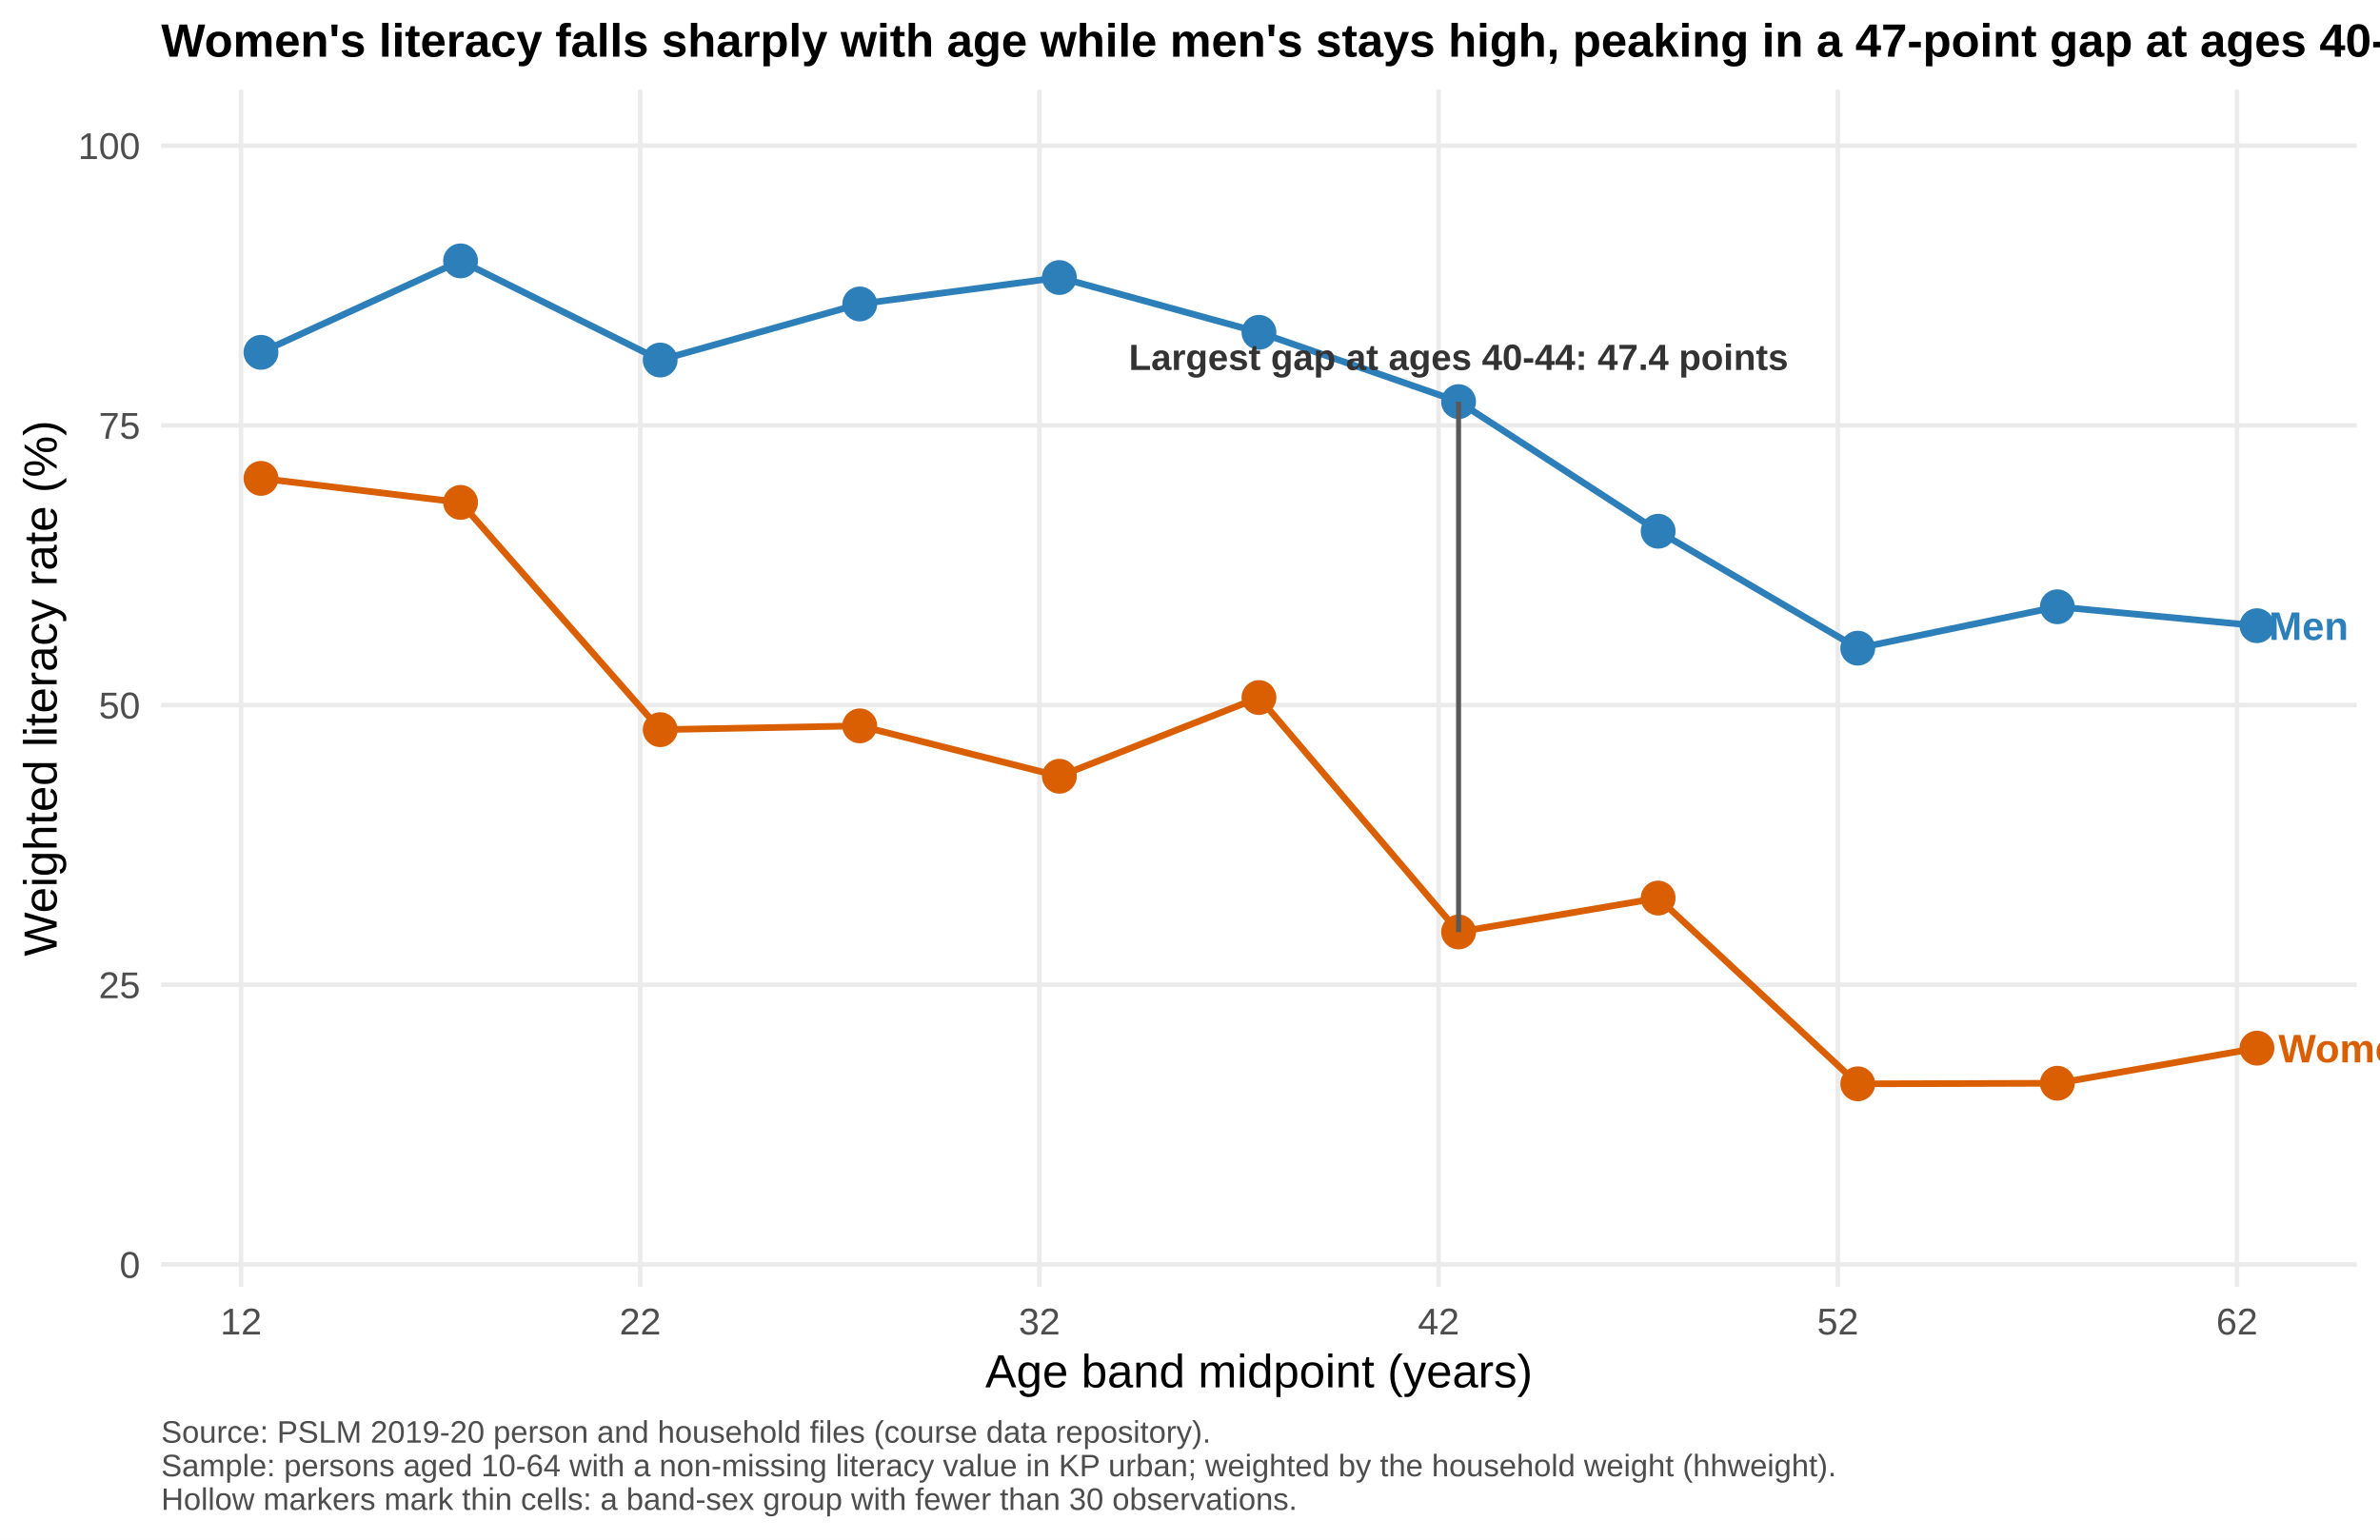
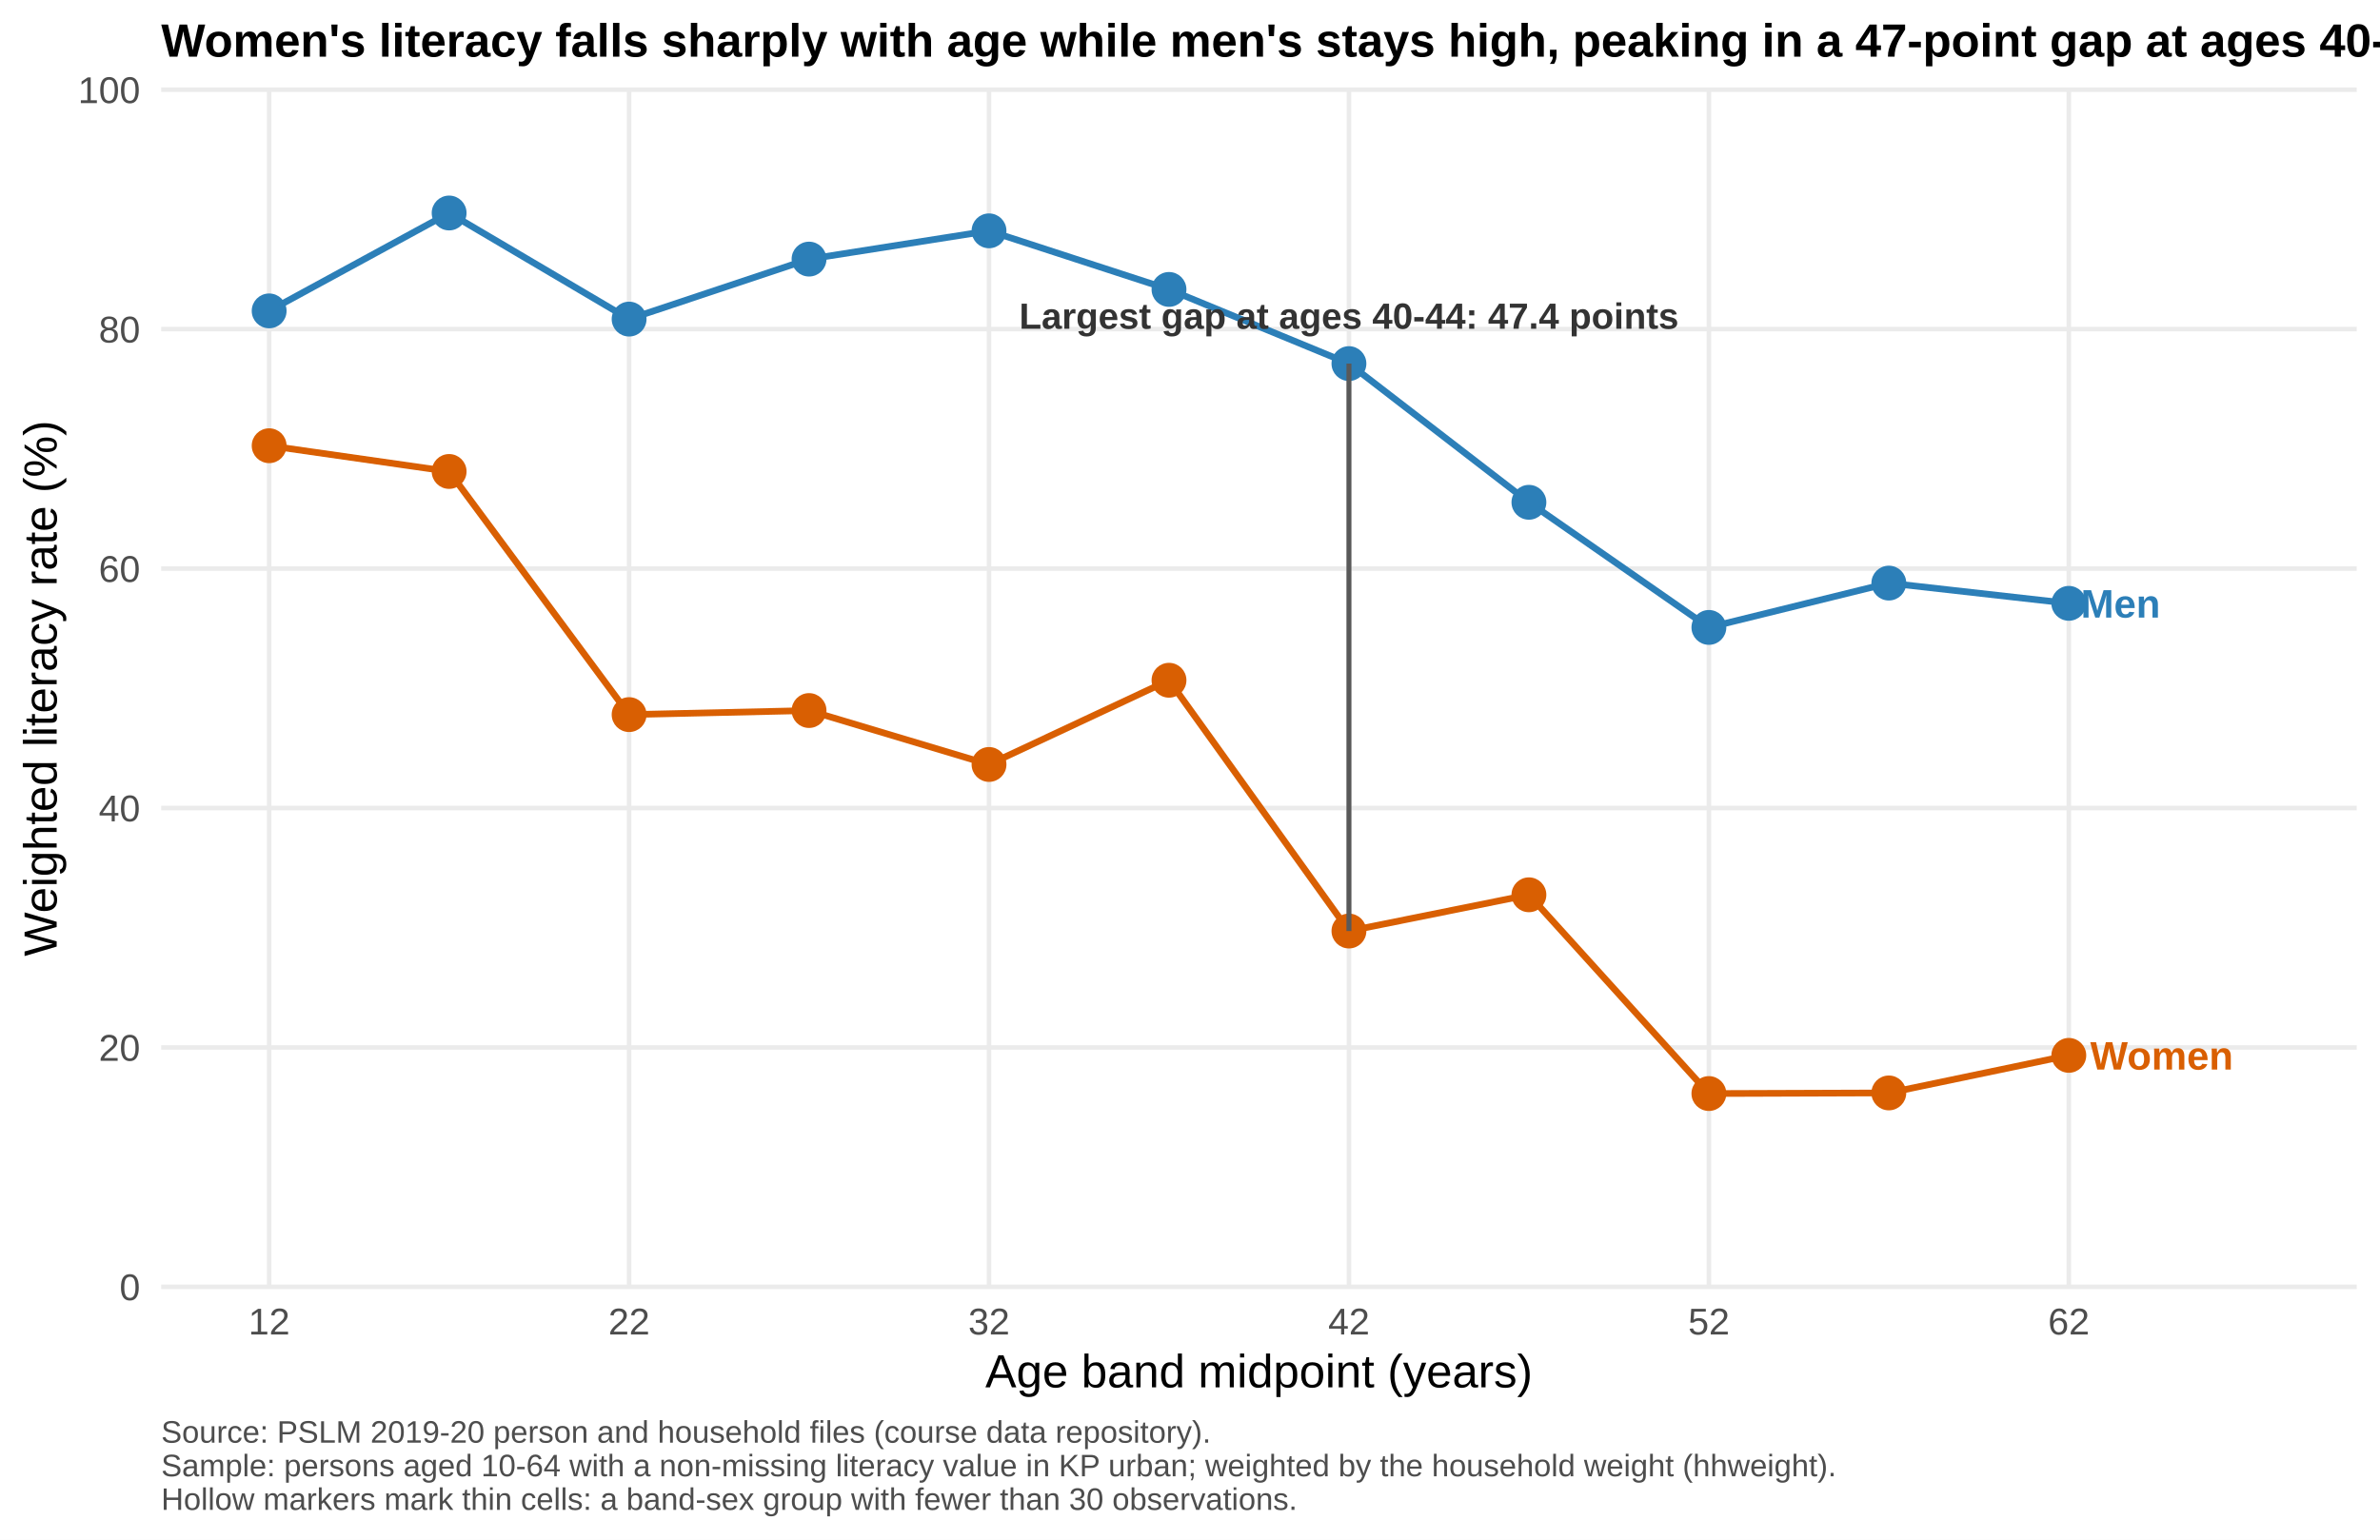
<svg xmlns="http://www.w3.org/2000/svg" width="612.00pt" height="396.00pt" viewBox="0 0 612.00 396.00">
  <g class="svglite">
    <defs>
      <style type="text/css">
    .svglite line, .svglite polyline, .svglite polygon, .svglite path, .svglite rect, .svglite circle {
      fill: none;
      stroke: #000000;
      stroke-linecap: round;
      stroke-linejoin: round;
      stroke-miterlimit: 10.00;
    }
    .svglite text {
      white-space: pre;
    }
    .svglite g.glyphgroup path {
      fill: inherit;
      stroke: none;
    }
  </style>
    </defs>
    <rect width="100%" height="100%" style="stroke: none; fill: #FFFFFF;" />
    <defs>
      <clipPath id="cpMC4wMHw2MTIuMDB8MC4wMHwzOTYuMDA=">
        <rect x="0.00" y="0.00" width="612.00" height="396.00" />
      </clipPath>
    </defs>
    <g clip-path="url(#cpMC4wMHw2MTIuMDB8MC4wMHwzOTYuMDA=)">
      <rect x="-0" y="0.00" width="612.00" height="396.00" style="stroke-width: 1.16; stroke: none; fill: #FFFFFF;" />
-       <polyline points="41.45,325.22 606.02,325.22 " style="stroke-width: 1.16; stroke: #EBEBEB; stroke-linecap: butt;" />
-       <polyline points="41.45,253.28 606.02,253.28 " style="stroke-width: 1.16; stroke: #EBEBEB; stroke-linecap: butt;" />
-       <polyline points="41.45,181.34 606.02,181.34 " style="stroke-width: 1.16; stroke: #EBEBEB; stroke-linecap: butt;" />
-       <polyline points="41.45,109.40 606.02,109.40 " style="stroke-width: 1.16; stroke: #EBEBEB; stroke-linecap: butt;" />
-       <polyline points="41.45,37.46 606.02,37.46 " style="stroke-width: 1.16; stroke: #EBEBEB; stroke-linecap: butt;" />
-       <polyline points="61.98,330.98 61.98,23.07 " style="stroke-width: 1.16; stroke: #EBEBEB; stroke-linecap: butt;" />
-       <polyline points="164.63,330.98 164.63,23.07 " style="stroke-width: 1.16; stroke: #EBEBEB; stroke-linecap: butt;" />
-       <polyline points="267.28,330.98 267.28,23.07 " style="stroke-width: 1.16; stroke: #EBEBEB; stroke-linecap: butt;" />
-       <polyline points="369.93,330.98 369.93,23.07 " style="stroke-width: 1.16; stroke: #EBEBEB; stroke-linecap: butt;" />
-       <polyline points="472.58,330.98 472.58,23.07 " style="stroke-width: 1.16; stroke: #EBEBEB; stroke-linecap: butt;" />
-       <polyline points="575.23,330.98 575.23,23.07 " style="stroke-width: 1.16; stroke: #EBEBEB; stroke-linecap: butt;" />
-       <polyline points="67.11,90.62 118.43,67.10 169.76,92.60 221.08,78.18 272.41,71.38 323.73,85.47 375.06,103.30 426.38,136.63 477.71,166.71 529.03,156.06 580.36,160.93 " style="stroke-width: 1.71; stroke: #2C7FB8; stroke-linecap: butt;" />
-       <polyline points="67.11,123.04 118.43,129.22 169.76,187.67 221.08,186.69 272.41,199.65 323.73,179.41 375.06,239.70 426.38,230.98 477.71,278.76 529.03,278.61 580.36,269.58 " style="stroke-width: 1.71; stroke: #D95F02; stroke-linecap: butt;" />
-       <circle cx="67.11" cy="90.62" r="3.84" style="stroke-width: 1.28; stroke: #2C7FB8; fill: #2C7FB8;" />
-       <circle cx="118.43" cy="67.10" r="3.84" style="stroke-width: 1.28; stroke: #2C7FB8; fill: #2C7FB8;" />
-       <circle cx="169.76" cy="92.60" r="3.84" style="stroke-width: 1.28; stroke: #2C7FB8; fill: #2C7FB8;" />
-       <circle cx="221.08" cy="78.18" r="3.84" style="stroke-width: 1.28; stroke: #2C7FB8; fill: #2C7FB8;" />
-       <circle cx="272.41" cy="71.38" r="3.84" style="stroke-width: 1.28; stroke: #2C7FB8; fill: #2C7FB8;" />
-       <circle cx="323.73" cy="85.47" r="3.84" style="stroke-width: 1.28; stroke: #2C7FB8; fill: #2C7FB8;" />
-       <circle cx="375.06" cy="103.30" r="3.84" style="stroke-width: 1.28; stroke: #2C7FB8; fill: #2C7FB8;" />
-       <circle cx="426.38" cy="136.63" r="3.84" style="stroke-width: 1.28; stroke: #2C7FB8; fill: #2C7FB8;" />
-       <circle cx="477.71" cy="166.71" r="3.84" style="stroke-width: 1.28; stroke: #2C7FB8; fill: #2C7FB8;" />
-       <circle cx="529.03" cy="156.06" r="3.84" style="stroke-width: 1.28; stroke: #2C7FB8; fill: #2C7FB8;" />
-       <circle cx="580.36" cy="160.93" r="3.84" style="stroke-width: 1.28; stroke: #2C7FB8; fill: #2C7FB8;" />
-       <circle cx="67.11" cy="123.04" r="3.84" style="stroke-width: 1.28; stroke: #D95F02; fill: #D95F02;" />
-       <circle cx="118.43" cy="129.22" r="3.84" style="stroke-width: 1.28; stroke: #D95F02; fill: #D95F02;" />
-       <circle cx="169.76" cy="187.67" r="3.84" style="stroke-width: 1.28; stroke: #D95F02; fill: #D95F02;" />
-       <circle cx="221.08" cy="186.69" r="3.84" style="stroke-width: 1.28; stroke: #D95F02; fill: #D95F02;" />
-       <circle cx="272.41" cy="199.65" r="3.84" style="stroke-width: 1.28; stroke: #D95F02; fill: #D95F02;" />
-       <circle cx="323.73" cy="179.41" r="3.84" style="stroke-width: 1.28; stroke: #D95F02; fill: #D95F02;" />
-       <circle cx="375.06" cy="239.70" r="3.84" style="stroke-width: 1.28; stroke: #D95F02; fill: #D95F02;" />
-       <circle cx="426.38" cy="230.98" r="3.84" style="stroke-width: 1.28; stroke: #D95F02; fill: #D95F02;" />
-       <circle cx="477.71" cy="278.76" r="3.84" style="stroke-width: 1.28; stroke: #D95F02; fill: #D95F02;" />
-       <circle cx="529.03" cy="278.61" r="3.84" style="stroke-width: 1.28; stroke: #D95F02; fill: #D95F02;" />
-       <circle cx="580.36" cy="269.58" r="3.84" style="stroke-width: 1.28; stroke: #D95F02; fill: #D95F02;" />
-       <text x="583.43" y="164.59" style="font-size: 10.24px; font-weight: bold;fill: #2C7FB8; font-family: &quot;Arial&quot;;" textLength="20.47px" lengthAdjust="spacingAndGlyphs">Men</text>
-       <text x="585.87" y="273.24" style="font-size: 10.24px; font-weight: bold;fill: #D95F02; font-family: &quot;Arial&quot;;" textLength="36.75px" lengthAdjust="spacingAndGlyphs">Women</text>
-       <line x1="375.06" y1="103.30" x2="375.06" y2="239.70" style="stroke-width: 1.28; stroke: #595959; stroke-linecap: butt;" />
-       <text x="375.06" y="95.15" text-anchor="middle" style="font-size: 9.39px; font-weight: bold;fill: #333333; font-family: &quot;Arial&quot;;" textLength="169.52px" lengthAdjust="spacingAndGlyphs">Largest gap at ages 40-44: 47.4 points</text>
-       <text x="36.07" y="328.66" text-anchor="end" style="font-size: 9.60px;fill: #4D4D4D; font-family: &quot;Arial&quot;;" textLength="5.33px" lengthAdjust="spacingAndGlyphs">0</text>
-       <text x="36.07" y="256.72" text-anchor="end" style="font-size: 9.60px;fill: #4D4D4D; font-family: &quot;Arial&quot;;" textLength="10.66px" lengthAdjust="spacingAndGlyphs">25</text>
-       <text x="36.07" y="184.78" text-anchor="end" style="font-size: 9.60px;fill: #4D4D4D; font-family: &quot;Arial&quot;;" textLength="10.66px" lengthAdjust="spacingAndGlyphs">50</text>
-       <text x="36.07" y="112.84" text-anchor="end" style="font-size: 9.60px;fill: #4D4D4D; font-family: &quot;Arial&quot;;" textLength="10.66px" lengthAdjust="spacingAndGlyphs">75</text>
-       <text x="36.07" y="40.89" text-anchor="end" style="font-size: 9.60px;fill: #4D4D4D; font-family: &quot;Arial&quot;;" textLength="15.98px" lengthAdjust="spacingAndGlyphs">100</text>
-       <text x="61.98" y="343.23" text-anchor="middle" style="font-size: 9.60px;fill: #4D4D4D; font-family: &quot;Arial&quot;;" textLength="10.66px" lengthAdjust="spacingAndGlyphs">12</text>
-       <text x="164.63" y="343.23" text-anchor="middle" style="font-size: 9.60px;fill: #4D4D4D; font-family: &quot;Arial&quot;;" textLength="10.66px" lengthAdjust="spacingAndGlyphs">22</text>
-       <text x="267.28" y="343.23" text-anchor="middle" style="font-size: 9.60px;fill: #4D4D4D; font-family: &quot;Arial&quot;;" textLength="10.66px" lengthAdjust="spacingAndGlyphs">32</text>
-       <text x="369.93" y="343.23" text-anchor="middle" style="font-size: 9.60px;fill: #4D4D4D; font-family: &quot;Arial&quot;;" textLength="10.66px" lengthAdjust="spacingAndGlyphs">42</text>
-       <text x="472.58" y="343.23" text-anchor="middle" style="font-size: 9.60px;fill: #4D4D4D; font-family: &quot;Arial&quot;;" textLength="10.66px" lengthAdjust="spacingAndGlyphs">52</text>
-       <text x="575.23" y="343.23" text-anchor="middle" style="font-size: 9.60px;fill: #4D4D4D; font-family: &quot;Arial&quot;;" textLength="10.66px" lengthAdjust="spacingAndGlyphs">62</text>
+       <polyline points="41.45,330.98 606.02,330.98 " style="stroke-width: 1.16; stroke: #EBEBEB; stroke-linecap: butt;" />
+       <polyline points="41.45,269.40 606.02,269.40 " style="stroke-width: 1.16; stroke: #EBEBEB; stroke-linecap: butt;" />
+       <polyline points="41.45,207.82 606.02,207.82 " style="stroke-width: 1.16; stroke: #EBEBEB; stroke-linecap: butt;" />
+       <polyline points="41.45,146.23 606.02,146.23 " style="stroke-width: 1.16; stroke: #EBEBEB; stroke-linecap: butt;" />
+       <polyline points="41.45,84.65 606.02,84.65 " style="stroke-width: 1.16; stroke: #EBEBEB; stroke-linecap: butt;" />
+       <polyline points="41.45,23.07 606.02,23.07 " style="stroke-width: 1.16; stroke: #EBEBEB; stroke-linecap: butt;" />
+       <polyline points="69.21,330.98 69.21,23.07 " style="stroke-width: 1.16; stroke: #EBEBEB; stroke-linecap: butt;" />
+       <polyline points="161.77,330.98 161.77,23.07 " style="stroke-width: 1.16; stroke: #EBEBEB; stroke-linecap: butt;" />
+       <polyline points="254.32,330.98 254.32,23.07 " style="stroke-width: 1.16; stroke: #EBEBEB; stroke-linecap: butt;" />
+       <polyline points="346.87,330.98 346.87,23.07 " style="stroke-width: 1.16; stroke: #EBEBEB; stroke-linecap: butt;" />
+       <polyline points="439.43,330.98 439.43,23.07 " style="stroke-width: 1.16; stroke: #EBEBEB; stroke-linecap: butt;" />
+       <polyline points="531.98,330.98 531.98,23.07 " style="stroke-width: 1.16; stroke: #EBEBEB; stroke-linecap: butt;" />
+       <polyline points="69.21,79.96 115.49,54.78 161.77,82.07 208.04,66.64 254.32,59.37 300.60,74.44 346.87,93.52 393.15,129.19 439.43,161.37 485.70,149.97 531.98,155.18 " style="stroke-width: 1.71; stroke: #2C7FB8; stroke-linecap: butt;" />
+       <polyline points="69.21,114.64 115.49,121.26 161.77,183.80 208.04,182.75 254.32,196.62 300.60,174.96 346.87,239.46 393.15,230.14 439.43,281.26 485.70,281.10 531.98,271.44 " style="stroke-width: 1.71; stroke: #D95F02; stroke-linecap: butt;" />
+       <circle cx="69.21" cy="79.96" r="3.84" style="stroke-width: 1.28; stroke: #2C7FB8; fill: #2C7FB8;" />
+       <circle cx="115.49" cy="54.78" r="3.84" style="stroke-width: 1.28; stroke: #2C7FB8; fill: #2C7FB8;" />
+       <circle cx="161.77" cy="82.07" r="3.84" style="stroke-width: 1.28; stroke: #2C7FB8; fill: #2C7FB8;" />
+       <circle cx="208.04" cy="66.64" r="3.84" style="stroke-width: 1.28; stroke: #2C7FB8; fill: #2C7FB8;" />
+       <circle cx="254.32" cy="59.37" r="3.84" style="stroke-width: 1.28; stroke: #2C7FB8; fill: #2C7FB8;" />
+       <circle cx="300.60" cy="74.44" r="3.84" style="stroke-width: 1.28; stroke: #2C7FB8; fill: #2C7FB8;" />
+       <circle cx="346.87" cy="93.52" r="3.84" style="stroke-width: 1.28; stroke: #2C7FB8; fill: #2C7FB8;" />
+       <circle cx="393.15" cy="129.19" r="3.84" style="stroke-width: 1.28; stroke: #2C7FB8; fill: #2C7FB8;" />
+       <circle cx="439.43" cy="161.37" r="3.84" style="stroke-width: 1.28; stroke: #2C7FB8; fill: #2C7FB8;" />
+       <circle cx="485.70" cy="149.97" r="3.84" style="stroke-width: 1.28; stroke: #2C7FB8; fill: #2C7FB8;" />
+       <circle cx="531.98" cy="155.18" r="3.84" style="stroke-width: 1.28; stroke: #2C7FB8; fill: #2C7FB8;" />
+       <circle cx="69.21" cy="114.64" r="3.84" style="stroke-width: 1.28; stroke: #D95F02; fill: #D95F02;" />
+       <circle cx="115.49" cy="121.26" r="3.84" style="stroke-width: 1.28; stroke: #D95F02; fill: #D95F02;" />
+       <circle cx="161.77" cy="183.80" r="3.84" style="stroke-width: 1.28; stroke: #D95F02; fill: #D95F02;" />
+       <circle cx="208.04" cy="182.75" r="3.84" style="stroke-width: 1.28; stroke: #D95F02; fill: #D95F02;" />
+       <circle cx="254.32" cy="196.62" r="3.84" style="stroke-width: 1.28; stroke: #D95F02; fill: #D95F02;" />
+       <circle cx="300.60" cy="174.96" r="3.84" style="stroke-width: 1.28; stroke: #D95F02; fill: #D95F02;" />
+       <circle cx="346.87" cy="239.46" r="3.84" style="stroke-width: 1.28; stroke: #D95F02; fill: #D95F02;" />
+       <circle cx="393.15" cy="230.14" r="3.84" style="stroke-width: 1.28; stroke: #D95F02; fill: #D95F02;" />
+       <circle cx="439.43" cy="281.26" r="3.84" style="stroke-width: 1.28; stroke: #D95F02; fill: #D95F02;" />
+       <circle cx="485.70" cy="281.10" r="3.84" style="stroke-width: 1.28; stroke: #D95F02; fill: #D95F02;" />
+       <circle cx="531.98" cy="271.44" r="3.84" style="stroke-width: 1.28; stroke: #D95F02; fill: #D95F02;" />
+       <text x="535.05" y="158.84" style="font-size: 10.24px; font-weight: bold;fill: #2C7FB8; font-family: &quot;Arial&quot;;" textLength="20.47px" lengthAdjust="spacingAndGlyphs">Men</text>
+       <text x="537.49" y="275.10" style="font-size: 10.24px; font-weight: bold;fill: #D95F02; font-family: &quot;Arial&quot;;" textLength="36.75px" lengthAdjust="spacingAndGlyphs">Women</text>
+       <line x1="346.87" y1="93.52" x2="346.87" y2="239.46" style="stroke-width: 1.28; stroke: #595959; stroke-linecap: butt;" />
+       <text x="346.87" y="84.56" text-anchor="middle" style="font-size: 9.39px; font-weight: bold;fill: #333333; font-family: &quot;Arial&quot;;" textLength="169.52px" lengthAdjust="spacingAndGlyphs">Largest gap at ages 40-44: 47.4 points</text>
+       <text x="36.07" y="334.41" text-anchor="end" style="font-size: 9.60px;fill: #4D4D4D; font-family: &quot;Arial&quot;;" textLength="5.33px" lengthAdjust="spacingAndGlyphs">0</text>
+       <text x="36.07" y="272.83" text-anchor="end" style="font-size: 9.60px;fill: #4D4D4D; font-family: &quot;Arial&quot;;" textLength="10.66px" lengthAdjust="spacingAndGlyphs">20</text>
+       <text x="36.07" y="211.25" text-anchor="end" style="font-size: 9.60px;fill: #4D4D4D; font-family: &quot;Arial&quot;;" textLength="10.66px" lengthAdjust="spacingAndGlyphs">40</text>
+       <text x="36.07" y="149.67" text-anchor="end" style="font-size: 9.60px;fill: #4D4D4D; font-family: &quot;Arial&quot;;" textLength="10.66px" lengthAdjust="spacingAndGlyphs">60</text>
+       <text x="36.07" y="88.09" text-anchor="end" style="font-size: 9.60px;fill: #4D4D4D; font-family: &quot;Arial&quot;;" textLength="10.66px" lengthAdjust="spacingAndGlyphs">80</text>
+       <text x="36.07" y="26.51" text-anchor="end" style="font-size: 9.60px;fill: #4D4D4D; font-family: &quot;Arial&quot;;" textLength="15.98px" lengthAdjust="spacingAndGlyphs">100</text>
+       <text x="69.21" y="343.23" text-anchor="middle" style="font-size: 9.60px;fill: #4D4D4D; font-family: &quot;Arial&quot;;" textLength="10.66px" lengthAdjust="spacingAndGlyphs">12</text>
+       <text x="161.77" y="343.23" text-anchor="middle" style="font-size: 9.60px;fill: #4D4D4D; font-family: &quot;Arial&quot;;" textLength="10.66px" lengthAdjust="spacingAndGlyphs">22</text>
+       <text x="254.32" y="343.23" text-anchor="middle" style="font-size: 9.60px;fill: #4D4D4D; font-family: &quot;Arial&quot;;" textLength="10.66px" lengthAdjust="spacingAndGlyphs">32</text>
+       <text x="346.87" y="343.23" text-anchor="middle" style="font-size: 9.60px;fill: #4D4D4D; font-family: &quot;Arial&quot;;" textLength="10.66px" lengthAdjust="spacingAndGlyphs">42</text>
+       <text x="439.43" y="343.23" text-anchor="middle" style="font-size: 9.60px;fill: #4D4D4D; font-family: &quot;Arial&quot;;" textLength="10.66px" lengthAdjust="spacingAndGlyphs">52</text>
+       <text x="531.98" y="343.23" text-anchor="middle" style="font-size: 9.60px;fill: #4D4D4D; font-family: &quot;Arial&quot;;" textLength="10.66px" lengthAdjust="spacingAndGlyphs">62</text>
      <text x="323.73" y="356.83" text-anchor="middle" style="font-size: 12.00px; font-family: &quot;Arial&quot;;" textLength="140.72px" lengthAdjust="spacingAndGlyphs">Age band midpoint (years)</text>
      <text transform="translate(14.57,177.03) rotate(-90)" text-anchor="middle" style="font-size: 12.00px; font-family: &quot;Arial&quot;;" textLength="137.81px" lengthAdjust="spacingAndGlyphs">Weighted literacy rate (%)</text>
      <text x="41.45" y="14.57" style="font-size: 12.00px; font-weight: bold; font-family: &quot;Arial&quot;;" textLength="585.42px" lengthAdjust="spacingAndGlyphs">Women's literacy falls sharply with age while men's stays high, peaking in a 47-point gap at ages 40-44</text>
      <text x="41.45" y="371.06" style="font-size: 8.00px;fill: #4D4D4D; font-family: &quot;Arial&quot;;" textLength="270.12px" lengthAdjust="spacingAndGlyphs">Source: PSLM 2019-20 person and household files (course data repository).</text>
      <text x="41.45" y="379.70" style="font-size: 8.00px;fill: #4D4D4D; font-family: &quot;Arial&quot;;" textLength="431.05px" lengthAdjust="spacingAndGlyphs">Sample: persons aged 10-64 with a non-missing literacy value in KP urban; weighted by the household weight (hhweight).</text>
      <text x="41.45" y="388.34" style="font-size: 8.00px;fill: #4D4D4D; font-family: &quot;Arial&quot;;" textLength="292.30px" lengthAdjust="spacingAndGlyphs">Hollow markers mark thin cells: a band-sex group with fewer than 30 observations.</text>
    </g>
  </g>
</svg>
